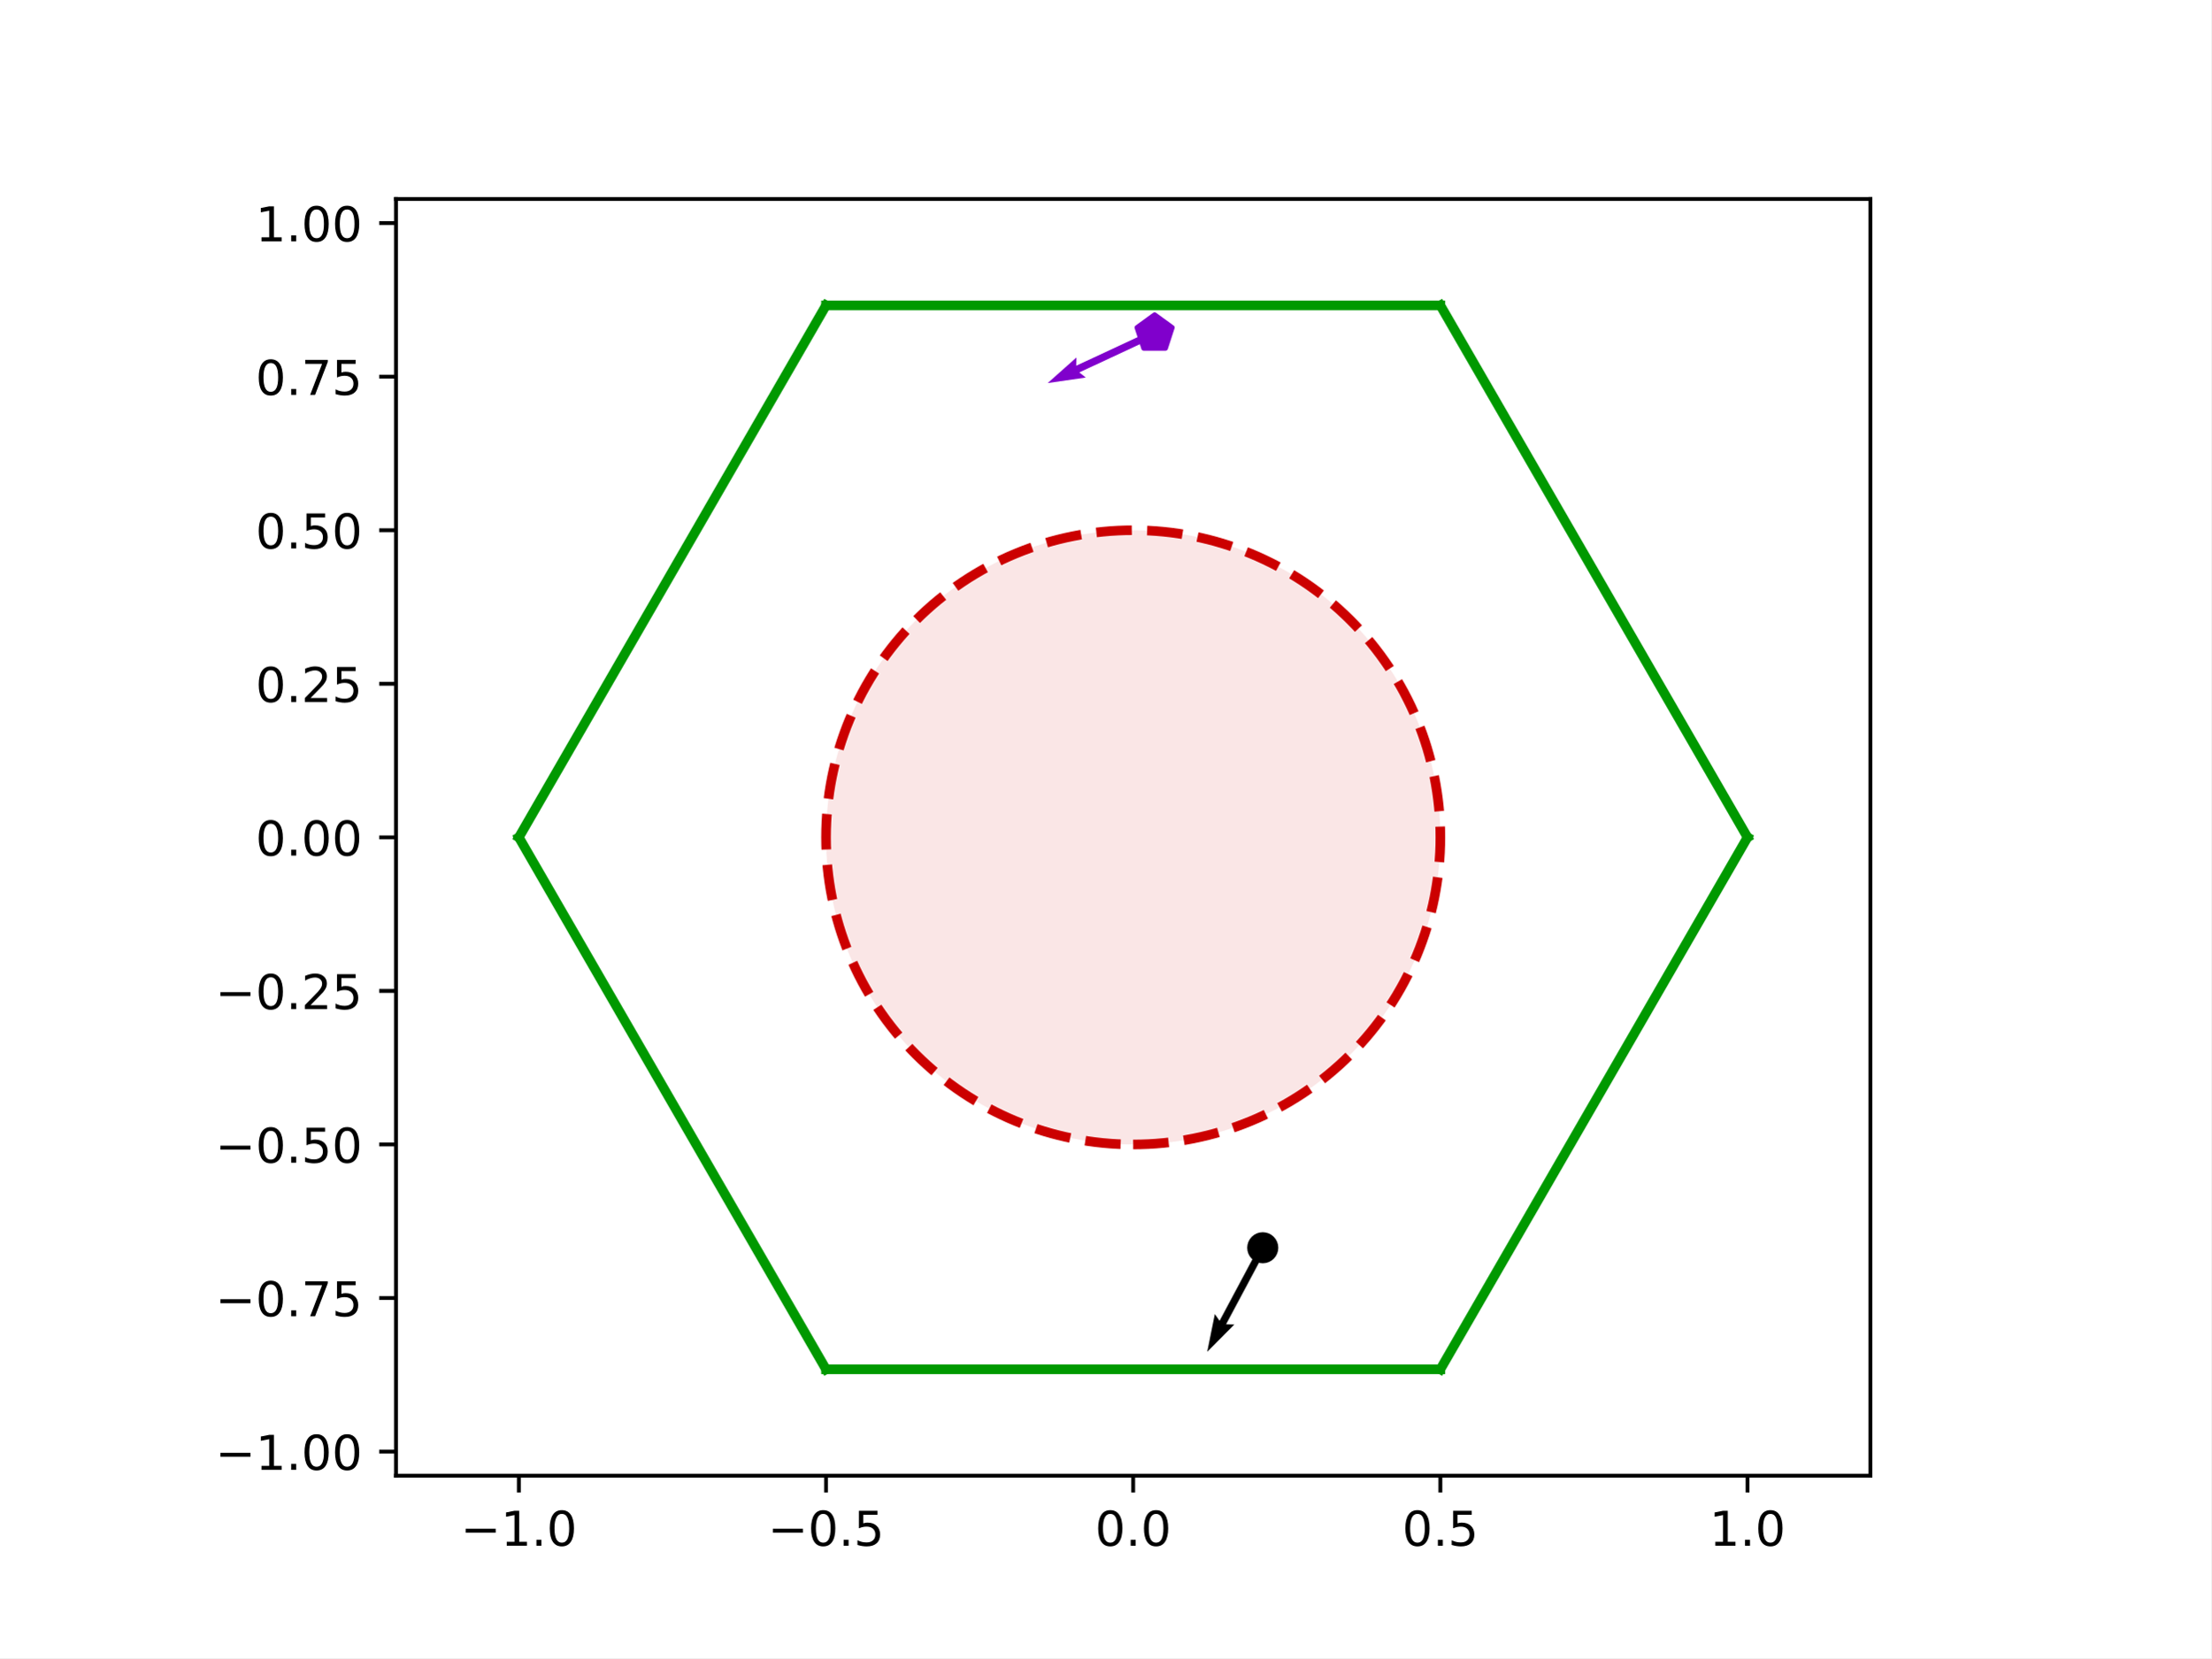
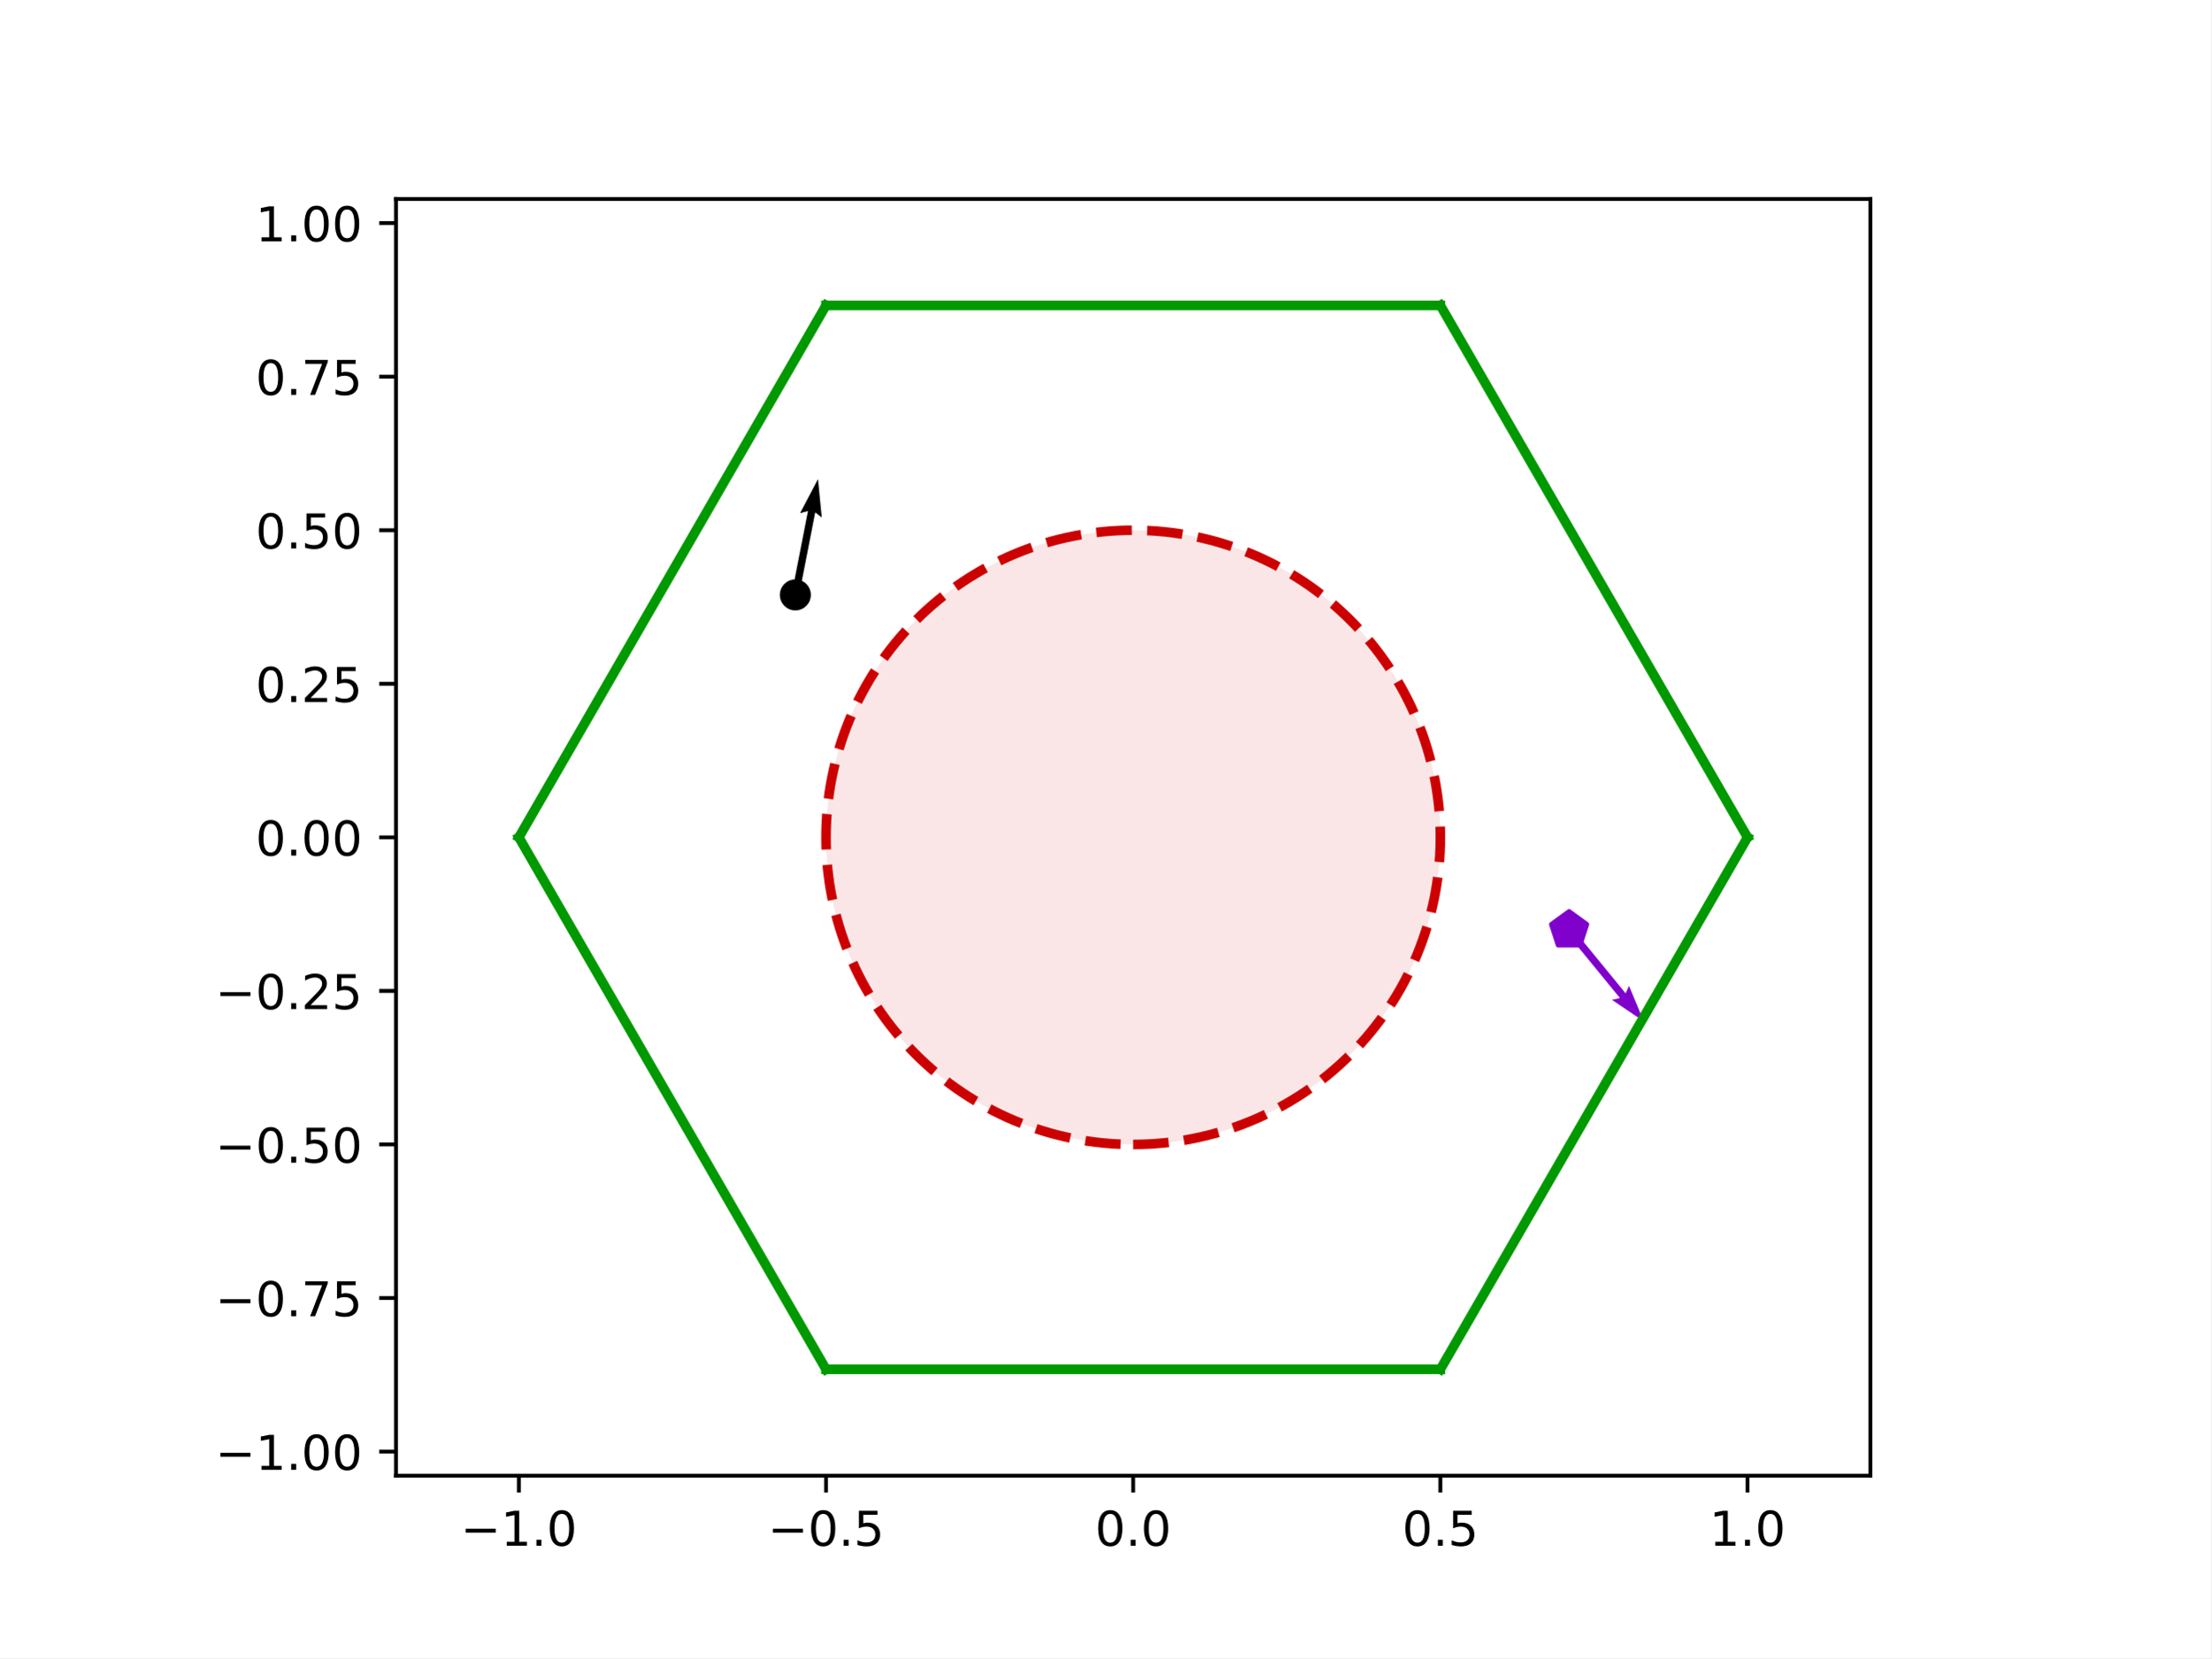
<svg xmlns="http://www.w3.org/2000/svg" xmlns:xlink="http://www.w3.org/1999/xlink" height="345.6pt" version="1.1" viewBox="0 0 460.8 345.6" width="460.8pt">
  <defs>
    <style type="text/css">
*{stroke-linecap:butt;stroke-linejoin:round;}
  </style>
  </defs>
  <g id="figure_1">
    <g id="patch_1">
      <path d="M 0 345.6  L 460.8 345.6  L 460.8 0  L 0 0  z " style="fill:#ffffff;" />
    </g>
    <g id="axes_1">
      <g id="patch_2">
        <path d="M 82.52 307.584  L 389.8 307.584  L 389.8 41.472  L 82.52 41.472  z " style="fill:#ffffff;" />
      </g>
      <g id="PathCollection_1">
        <defs>
-           <path d="M 0 2.739  C 0.726 2.739 1.423 2.45 1.936 1.936  C 2.45 1.423 2.739 0.726 2.739 0  C 2.739 -0.726 2.45 -1.423 1.936 -1.936  C 1.423 -2.45 0.726 -2.739 0 -2.739  C -0.726 -2.739 -1.423 -2.45 -1.936 -1.936  C -2.45 -1.423 -2.739 -0.726 -2.739 0  C -2.739 0.726 -2.45 1.423 -1.936 1.936  C -1.423 2.45 -0.726 2.739 0 2.739  z " id="mc7f59e2af0" style="stroke:#000000;" />
+           <path d="M 0 2.739  C 0.726 2.739 1.423 2.45 1.936 1.936  C 2.45 1.423 2.739 0.726 2.739 0  C 2.739 -0.726 2.45 -1.423 1.936 -1.936  C 1.423 -2.45 0.726 -2.739 0 -2.739  C -0.726 -2.739 -1.423 -2.45 -1.936 -1.936  C -2.45 -1.423 -2.739 -0.726 -2.739 0  C -2.739 0.726 -2.45 1.423 -1.936 1.936  C -1.423 2.45 -0.726 2.739 0 2.739  z " id="m0cf486d48d" style="stroke:#000000;" />
        </defs>
-         <g clip-path="url(#pfc852ffa9d)">
-           <use style="stroke:#000000;" x="263.161" xlink:href="#mc7f59e2af0" y="260.074" />
+         <g clip-path="url(#pa2cdaf204b)">
+           <use style="stroke:#000000;" x="165.749" xlink:href="#m0cf486d48d" y="123.991" />
        </g>
      </g>
      <g id="Quiver_1">
-         <path clip-path="url(#pfc852ffa9d)" d="M 263.839 260.436  L 255.521 276.024  L 257.238 276.069  L 251.588 281.762  L 253.172 273.899  L 254.165 275.3  L 262.484 259.712  L 263.839 260.436  " />
+         <path clip-path="url(#pa2cdaf204b)" d="M 164.995 123.844  L 168.385 106.504  L 166.73 106.963  L 170.466 99.866  L 171.254 107.847  L 169.893 106.798  L 166.503 124.139  L 164.995 123.844  " />
      </g>
      <g id="PathCollection_2">
        <defs>
-           <path d="M 0 -3.873  L -3.683 -1.197  L -2.276 3.133  L 2.276 3.133  L 3.683 -1.197  z " id="m9d5b605264" style="stroke:#8000cc;" />
+           <path d="M 0 -3.873  L -3.683 -1.197  L -2.276 3.133  L 2.276 3.133  L 3.683 -1.197  z " id="m85e34f2ffe" style="stroke:#8000cc;" />
        </defs>
-         <g clip-path="url(#pfc852ffa9d)">
-           <use style="fill:#8000cc;stroke:#8000cc;" x="240.624" xlink:href="#m9d5b605264" y="69.463" />
+         <g clip-path="url(#pa2cdaf204b)">
+           <use style="fill:#8000cc;stroke:#8000cc;" x="327.008" xlink:href="#m85e34f2ffe" y="193.861" />
        </g>
      </g>
      <g id="Quiver_2">
-         <path clip-path="url(#pfc852ffa9d)" d="M 240.949 70.159  L 224.931 77.616  L 226.276 78.685  L 218.339 79.838  L 224.33 74.507  L 224.282 76.224  L 240.3 68.767  L 240.949 70.159  " style="fill:#8000cc;" />
+         <path clip-path="url(#pa2cdaf204b)" d="M 327.602 193.375  L 338.793 207.048  L 339.495 205.48  L 342.577 212.884  L 335.928 208.399  L 337.604 208.021  L 326.413 194.348  L 327.602 193.375  " style="fill:#8000cc;" />
      </g>
      <g id="patch_3">
-         <path clip-path="url(#pfc852ffa9d)" d="M 236.16 238.545  C 253.137 238.545 269.422 231.799 281.427 219.795  C 293.431 207.79 300.177 191.505 300.177 174.528  C 300.177 157.551 293.431 141.266 281.427 129.261  C 269.422 117.257 253.137 110.511 236.16 110.511  C 219.183 110.511 202.898 117.257 190.893 129.261  C 178.889 141.266 172.143 157.551 172.143 174.528  C 172.143 191.505 178.889 207.79 190.893 219.795  C 202.898 231.799 219.183 238.545 236.16 238.545  z " style="fill:#cc0000;fill-opacity:0.1;stroke:#cc0000;stroke-dasharray:7.4,3.2;stroke-dashoffset:0;stroke-linejoin:miter;stroke-width:2;" />
+         <path clip-path="url(#pa2cdaf204b)" d="M 236.16 238.545  C 253.137 238.545 269.422 231.799 281.427 219.795  C 293.431 207.79 300.177 191.505 300.177 174.528  C 300.177 157.551 293.431 141.266 281.427 129.261  C 269.422 117.257 253.137 110.511 236.16 110.511  C 219.183 110.511 202.898 117.257 190.893 129.261  C 178.889 141.266 172.143 157.551 172.143 174.528  C 172.143 191.505 178.889 207.79 190.893 219.795  C 202.898 231.799 219.183 238.545 236.16 238.545  z " style="fill:#cc0000;fill-opacity:0.1;stroke:#cc0000;stroke-dasharray:7.4,3.2;stroke-dashoffset:0;stroke-linejoin:miter;stroke-width:2;" />
      </g>
      <g id="matplotlib.axis_1">
        <g id="xtick_1">
          <g id="line2d_1">
            <defs>
-               <path d="M 0 0  L 0 3.5  " id="m136d98840f" style="stroke:#000000;stroke-width:0.8;" />
-             </defs>
-             <g>
-               <use style="stroke:#000000;stroke-width:0.8;" x="108.127" xlink:href="#m136d98840f" y="307.584" />
+               <path d="M 0 0  L 0 3.5  " id="mab20a97a8b" style="stroke:#000000;stroke-width:0.8;" />
+             </defs>
+             <g>
+               <use style="stroke:#000000;stroke-width:0.8;" x="108.127" xlink:href="#mab20a97a8b" y="307.584" />
            </g>
          </g>
          <g id="text_1">
            <defs>
              <path d="M 10.594 35.5  L 73.188 35.5  L 73.188 27.203  L 10.594 27.203  z " id="DejaVuSans-2212" />
              <path d="M 12.406 8.297  L 28.516 8.297  L 28.516 63.922  L 10.984 60.406  L 10.984 69.391  L 28.422 72.906  L 38.281 72.906  L 38.281 8.297  L 54.391 8.297  L 54.391 0  L 12.406 0  z " id="DejaVuSans-31" />
              <path d="M 10.688 12.406  L 21 12.406  L 21 0  L 10.688 0  z " id="DejaVuSans-2e" />
              <path d="M 31.781 66.406  Q 24.172 66.406 20.328 58.906  Q 16.5 51.422 16.5 36.375  Q 16.5 21.391 20.328 13.891  Q 24.172 6.391 31.781 6.391  Q 39.453 6.391 43.281 13.891  Q 47.125 21.391 47.125 36.375  Q 47.125 51.422 43.281 58.906  Q 39.453 66.406 31.781 66.406  z M 31.781 74.219  Q 44.047 74.219 50.516 64.516  Q 56.984 54.828 56.984 36.375  Q 56.984 17.969 50.516 8.266  Q 44.047 -1.422 31.781 -1.422  Q 19.531 -1.422 13.062 8.266  Q 6.594 17.969 6.594 36.375  Q 6.594 54.828 13.062 64.516  Q 19.531 74.219 31.781 74.219  z " id="DejaVuSans-30" />
            </defs>
            <g transform="translate(95.9854 322.1824)scale(0.1 -0.1)">
              <use xlink:href="#DejaVuSans-2212" />
              <use x="83.789" xlink:href="#DejaVuSans-31" />
              <use x="147.412" xlink:href="#DejaVuSans-2e" />
              <use x="179.199" xlink:href="#DejaVuSans-30" />
            </g>
          </g>
        </g>
        <g id="xtick_2">
          <g id="line2d_2">
            <g>
-               <use style="stroke:#000000;stroke-width:0.8;" x="172.143" xlink:href="#m136d98840f" y="307.584" />
+               <use style="stroke:#000000;stroke-width:0.8;" x="172.143" xlink:href="#mab20a97a8b" y="307.584" />
            </g>
          </g>
          <g id="text_2">
            <defs>
              <path d="M 10.797 72.906  L 49.516 72.906  L 49.516 64.594  L 19.828 64.594  L 19.828 46.734  Q 21.969 47.469 24.109 47.828  Q 26.266 48.188 28.422 48.188  Q 40.625 48.188 47.75 41.5  Q 54.891 34.812 54.891 23.391  Q 54.891 11.625 47.562 5.094  Q 40.234 -1.422 26.906 -1.422  Q 22.312 -1.422 17.547 -0.641  Q 12.797 0.141 7.719 1.703  L 7.719 11.625  Q 12.109 9.234 16.797 8.062  Q 21.484 6.891 26.703 6.891  Q 35.156 6.891 40.078 11.328  Q 45.016 15.766 45.016 23.391  Q 45.016 31 40.078 35.438  Q 35.156 39.891 26.703 39.891  Q 22.75 39.891 18.812 39.016  Q 14.891 38.141 10.797 36.281  z " id="DejaVuSans-35" />
            </defs>
            <g transform="translate(160.002 322.1824)scale(0.1 -0.1)">
              <use xlink:href="#DejaVuSans-2212" />
              <use x="83.789" xlink:href="#DejaVuSans-30" />
              <use x="147.412" xlink:href="#DejaVuSans-2e" />
              <use x="179.199" xlink:href="#DejaVuSans-35" />
            </g>
          </g>
        </g>
        <g id="xtick_3">
          <g id="line2d_3">
            <g>
-               <use style="stroke:#000000;stroke-width:0.8;" x="236.16" xlink:href="#m136d98840f" y="307.584" />
+               <use style="stroke:#000000;stroke-width:0.8;" x="236.16" xlink:href="#mab20a97a8b" y="307.584" />
            </g>
          </g>
          <g id="text_3">
            <g transform="translate(228.2084 322.1824)scale(0.1 -0.1)">
              <use xlink:href="#DejaVuSans-30" />
              <use x="63.623" xlink:href="#DejaVuSans-2e" />
              <use x="95.41" xlink:href="#DejaVuSans-30" />
            </g>
          </g>
        </g>
        <g id="xtick_4">
          <g id="line2d_4">
            <g>
-               <use style="stroke:#000000;stroke-width:0.8;" x="300.177" xlink:href="#m136d98840f" y="307.584" />
+               <use style="stroke:#000000;stroke-width:0.8;" x="300.177" xlink:href="#mab20a97a8b" y="307.584" />
            </g>
          </g>
          <g id="text_4">
            <g transform="translate(292.225 322.1824)scale(0.1 -0.1)">
              <use xlink:href="#DejaVuSans-30" />
              <use x="63.623" xlink:href="#DejaVuSans-2e" />
              <use x="95.41" xlink:href="#DejaVuSans-35" />
            </g>
          </g>
        </g>
        <g id="xtick_5">
          <g id="line2d_5">
            <g>
-               <use style="stroke:#000000;stroke-width:0.8;" x="364.193" xlink:href="#m136d98840f" y="307.584" />
+               <use style="stroke:#000000;stroke-width:0.8;" x="364.193" xlink:href="#mab20a97a8b" y="307.584" />
            </g>
          </g>
          <g id="text_5">
            <g transform="translate(356.2416 322.1824)scale(0.1 -0.1)">
              <use xlink:href="#DejaVuSans-31" />
              <use x="63.623" xlink:href="#DejaVuSans-2e" />
              <use x="95.41" xlink:href="#DejaVuSans-30" />
            </g>
          </g>
        </g>
      </g>
      <g id="matplotlib.axis_2">
        <g id="ytick_1">
          <g id="line2d_6">
            <defs>
-               <path d="M 0 0  L -3.5 0  " id="mb2d171f699" style="stroke:#000000;stroke-width:0.8;" />
-             </defs>
-             <g>
-               <use style="stroke:#000000;stroke-width:0.8;" x="82.52" xlink:href="#mb2d171f699" y="302.561" />
+               <path d="M 0 0  L -3.5 0  " id="mf7bdf78ca4" style="stroke:#000000;stroke-width:0.8;" />
+             </defs>
+             <g>
+               <use style="stroke:#000000;stroke-width:0.8;" x="82.52" xlink:href="#mf7bdf78ca4" y="302.561" />
            </g>
          </g>
          <g id="text_6">
            <g transform="translate(44.87485 306.3604)scale(0.1 -0.1)">
              <use xlink:href="#DejaVuSans-2212" />
              <use x="83.789" xlink:href="#DejaVuSans-31" />
              <use x="147.412" xlink:href="#DejaVuSans-2e" />
              <use x="179.199" xlink:href="#DejaVuSans-30" />
              <use x="242.822" xlink:href="#DejaVuSans-30" />
            </g>
          </g>
        </g>
        <g id="ytick_2">
          <g id="line2d_7">
            <g>
-               <use style="stroke:#000000;stroke-width:0.8;" x="82.52" xlink:href="#mb2d171f699" y="270.553" />
+               <use style="stroke:#000000;stroke-width:0.8;" x="82.52" xlink:href="#mf7bdf78ca4" y="270.553" />
            </g>
          </g>
          <g id="text_7">
            <defs>
              <path d="M 8.203 72.906  L 55.078 72.906  L 55.078 68.703  L 28.609 0  L 18.312 0  L 43.219 64.594  L 8.203 64.594  z " id="DejaVuSans-37" />
            </defs>
            <g transform="translate(44.87485 274.3521)scale(0.1 -0.1)">
              <use xlink:href="#DejaVuSans-2212" />
              <use x="83.789" xlink:href="#DejaVuSans-30" />
              <use x="147.412" xlink:href="#DejaVuSans-2e" />
              <use x="179.199" xlink:href="#DejaVuSans-37" />
              <use x="242.822" xlink:href="#DejaVuSans-35" />
            </g>
          </g>
        </g>
        <g id="ytick_3">
          <g id="line2d_8">
            <g>
-               <use style="stroke:#000000;stroke-width:0.8;" x="82.52" xlink:href="#mb2d171f699" y="238.545" />
+               <use style="stroke:#000000;stroke-width:0.8;" x="82.52" xlink:href="#mf7bdf78ca4" y="238.545" />
            </g>
          </g>
          <g id="text_8">
            <g transform="translate(44.87485 242.3438)scale(0.1 -0.1)">
              <use xlink:href="#DejaVuSans-2212" />
              <use x="83.789" xlink:href="#DejaVuSans-30" />
              <use x="147.412" xlink:href="#DejaVuSans-2e" />
              <use x="179.199" xlink:href="#DejaVuSans-35" />
              <use x="242.822" xlink:href="#DejaVuSans-30" />
            </g>
          </g>
        </g>
        <g id="ytick_4">
          <g id="line2d_9">
            <g>
-               <use style="stroke:#000000;stroke-width:0.8;" x="82.52" xlink:href="#mb2d171f699" y="206.536" />
+               <use style="stroke:#000000;stroke-width:0.8;" x="82.52" xlink:href="#mf7bdf78ca4" y="206.536" />
            </g>
          </g>
          <g id="text_9">
            <defs>
              <path d="M 19.188 8.297  L 53.609 8.297  L 53.609 0  L 7.328 0  L 7.328 8.297  Q 12.938 14.109 22.625 23.891  Q 32.328 33.688 34.812 36.531  Q 39.547 41.844 41.422 45.531  Q 43.312 49.219 43.312 52.781  Q 43.312 58.594 39.234 62.25  Q 35.156 65.922 28.609 65.922  Q 23.969 65.922 18.812 64.312  Q 13.672 62.703 7.812 59.422  L 7.812 69.391  Q 13.766 71.781 18.938 73  Q 24.125 74.219 28.422 74.219  Q 39.75 74.219 46.484 68.547  Q 53.219 62.891 53.219 53.422  Q 53.219 48.922 51.531 44.891  Q 49.859 40.875 45.406 35.406  Q 44.188 33.984 37.641 27.219  Q 31.109 20.453 19.188 8.297  z " id="DejaVuSans-32" />
            </defs>
            <g transform="translate(44.87485 210.3355)scale(0.1 -0.1)">
              <use xlink:href="#DejaVuSans-2212" />
              <use x="83.789" xlink:href="#DejaVuSans-30" />
              <use x="147.412" xlink:href="#DejaVuSans-2e" />
              <use x="179.199" xlink:href="#DejaVuSans-32" />
              <use x="242.822" xlink:href="#DejaVuSans-35" />
            </g>
          </g>
        </g>
        <g id="ytick_5">
          <g id="line2d_10">
            <g>
-               <use style="stroke:#000000;stroke-width:0.8;" x="82.52" xlink:href="#mb2d171f699" y="174.528" />
+               <use style="stroke:#000000;stroke-width:0.8;" x="82.52" xlink:href="#mf7bdf78ca4" y="174.528" />
            </g>
          </g>
          <g id="text_10">
            <g transform="translate(53.25454 178.3272)scale(0.1 -0.1)">
              <use xlink:href="#DejaVuSans-30" />
              <use x="63.623" xlink:href="#DejaVuSans-2e" />
              <use x="95.41" xlink:href="#DejaVuSans-30" />
              <use x="159.033" xlink:href="#DejaVuSans-30" />
            </g>
          </g>
        </g>
        <g id="ytick_6">
          <g id="line2d_11">
            <g>
-               <use style="stroke:#000000;stroke-width:0.8;" x="82.52" xlink:href="#mb2d171f699" y="142.52" />
+               <use style="stroke:#000000;stroke-width:0.8;" x="82.52" xlink:href="#mf7bdf78ca4" y="142.52" />
            </g>
          </g>
          <g id="text_11">
            <g transform="translate(53.25454 146.3189)scale(0.1 -0.1)">
              <use xlink:href="#DejaVuSans-30" />
              <use x="63.623" xlink:href="#DejaVuSans-2e" />
              <use x="95.41" xlink:href="#DejaVuSans-32" />
              <use x="159.033" xlink:href="#DejaVuSans-35" />
            </g>
          </g>
        </g>
        <g id="ytick_7">
          <g id="line2d_12">
            <g>
-               <use style="stroke:#000000;stroke-width:0.8;" x="82.52" xlink:href="#mb2d171f699" y="110.511" />
+               <use style="stroke:#000000;stroke-width:0.8;" x="82.52" xlink:href="#mf7bdf78ca4" y="110.511" />
            </g>
          </g>
          <g id="text_12">
            <g transform="translate(53.25454 114.3106)scale(0.1 -0.1)">
              <use xlink:href="#DejaVuSans-30" />
              <use x="63.623" xlink:href="#DejaVuSans-2e" />
              <use x="95.41" xlink:href="#DejaVuSans-35" />
              <use x="159.033" xlink:href="#DejaVuSans-30" />
            </g>
          </g>
        </g>
        <g id="ytick_8">
          <g id="line2d_13">
            <g>
-               <use style="stroke:#000000;stroke-width:0.8;" x="82.52" xlink:href="#mb2d171f699" y="78.503" />
+               <use style="stroke:#000000;stroke-width:0.8;" x="82.52" xlink:href="#mf7bdf78ca4" y="78.503" />
            </g>
          </g>
          <g id="text_13">
            <g transform="translate(53.25454 82.30232)scale(0.1 -0.1)">
              <use xlink:href="#DejaVuSans-30" />
              <use x="63.623" xlink:href="#DejaVuSans-2e" />
              <use x="95.41" xlink:href="#DejaVuSans-37" />
              <use x="159.033" xlink:href="#DejaVuSans-35" />
            </g>
          </g>
        </g>
        <g id="ytick_9">
          <g id="line2d_14">
            <g>
-               <use style="stroke:#000000;stroke-width:0.8;" x="82.52" xlink:href="#mb2d171f699" y="46.495" />
+               <use style="stroke:#000000;stroke-width:0.8;" x="82.52" xlink:href="#mf7bdf78ca4" y="46.495" />
            </g>
          </g>
          <g id="text_14">
            <g transform="translate(53.25454 50.29402)scale(0.1 -0.1)">
              <use xlink:href="#DejaVuSans-31" />
              <use x="63.623" xlink:href="#DejaVuSans-2e" />
              <use x="95.41" xlink:href="#DejaVuSans-30" />
              <use x="159.033" xlink:href="#DejaVuSans-30" />
            </g>
          </g>
        </g>
      </g>
      <g id="line2d_15">
-         <path clip-path="url(#pfc852ffa9d)" d="M 300.177 63.648  L 172.143 63.648  " style="fill:none;stroke:#009900;stroke-linecap:square;stroke-width:2;" />
+         <path clip-path="url(#pa2cdaf204b)" d="M 300.177 63.648  L 172.143 63.648  " style="fill:none;stroke:#009900;stroke-linecap:square;stroke-width:2;" />
      </g>
      <g id="line2d_16">
-         <path clip-path="url(#pfc852ffa9d)" d="M 172.143 63.648  L 108.127 174.528  " style="fill:none;stroke:#009900;stroke-linecap:square;stroke-width:2;" />
+         <path clip-path="url(#pa2cdaf204b)" d="M 172.143 63.648  L 108.127 174.528  " style="fill:none;stroke:#009900;stroke-linecap:square;stroke-width:2;" />
      </g>
      <g id="line2d_17">
-         <path clip-path="url(#pfc852ffa9d)" d="M 108.127 174.528  L 172.143 285.408  " style="fill:none;stroke:#009900;stroke-linecap:square;stroke-width:2;" />
+         <path clip-path="url(#pa2cdaf204b)" d="M 108.127 174.528  L 172.143 285.408  " style="fill:none;stroke:#009900;stroke-linecap:square;stroke-width:2;" />
      </g>
      <g id="line2d_18">
-         <path clip-path="url(#pfc852ffa9d)" d="M 172.143 285.408  L 300.177 285.408  " style="fill:none;stroke:#009900;stroke-linecap:square;stroke-width:2;" />
+         <path clip-path="url(#pa2cdaf204b)" d="M 172.143 285.408  L 300.177 285.408  " style="fill:none;stroke:#009900;stroke-linecap:square;stroke-width:2;" />
      </g>
      <g id="line2d_19">
-         <path clip-path="url(#pfc852ffa9d)" d="M 300.177 285.408  L 364.193 174.528  " style="fill:none;stroke:#009900;stroke-linecap:square;stroke-width:2;" />
+         <path clip-path="url(#pa2cdaf204b)" d="M 300.177 285.408  L 364.193 174.528  " style="fill:none;stroke:#009900;stroke-linecap:square;stroke-width:2;" />
      </g>
      <g id="line2d_20">
-         <path clip-path="url(#pfc852ffa9d)" d="M 364.193 174.528  L 300.177 63.648  " style="fill:none;stroke:#009900;stroke-linecap:square;stroke-width:2;" />
+         <path clip-path="url(#pa2cdaf204b)" d="M 364.193 174.528  L 300.177 63.648  " style="fill:none;stroke:#009900;stroke-linecap:square;stroke-width:2;" />
      </g>
      <g id="patch_4">
        <path d="M 82.52 307.584  L 82.52 41.472  " style="fill:none;stroke:#000000;stroke-linecap:square;stroke-linejoin:miter;stroke-width:0.8;" />
      </g>
      <g id="patch_5">
        <path d="M 389.8 307.584  L 389.8 41.472  " style="fill:none;stroke:#000000;stroke-linecap:square;stroke-linejoin:miter;stroke-width:0.8;" />
      </g>
      <g id="patch_6">
        <path d="M 82.52 307.584  L 389.8 307.584  " style="fill:none;stroke:#000000;stroke-linecap:square;stroke-linejoin:miter;stroke-width:0.8;" />
      </g>
      <g id="patch_7">
        <path d="M 82.52 41.472  L 389.8 41.472  " style="fill:none;stroke:#000000;stroke-linecap:square;stroke-linejoin:miter;stroke-width:0.8;" />
      </g>
    </g>
  </g>
  <defs>
-     <clipPath id="pfc852ffa9d">
+     <clipPath id="pa2cdaf204b">
      <rect height="266.112" width="307.28" x="82.52" y="41.472" />
    </clipPath>
  </defs>
</svg>
